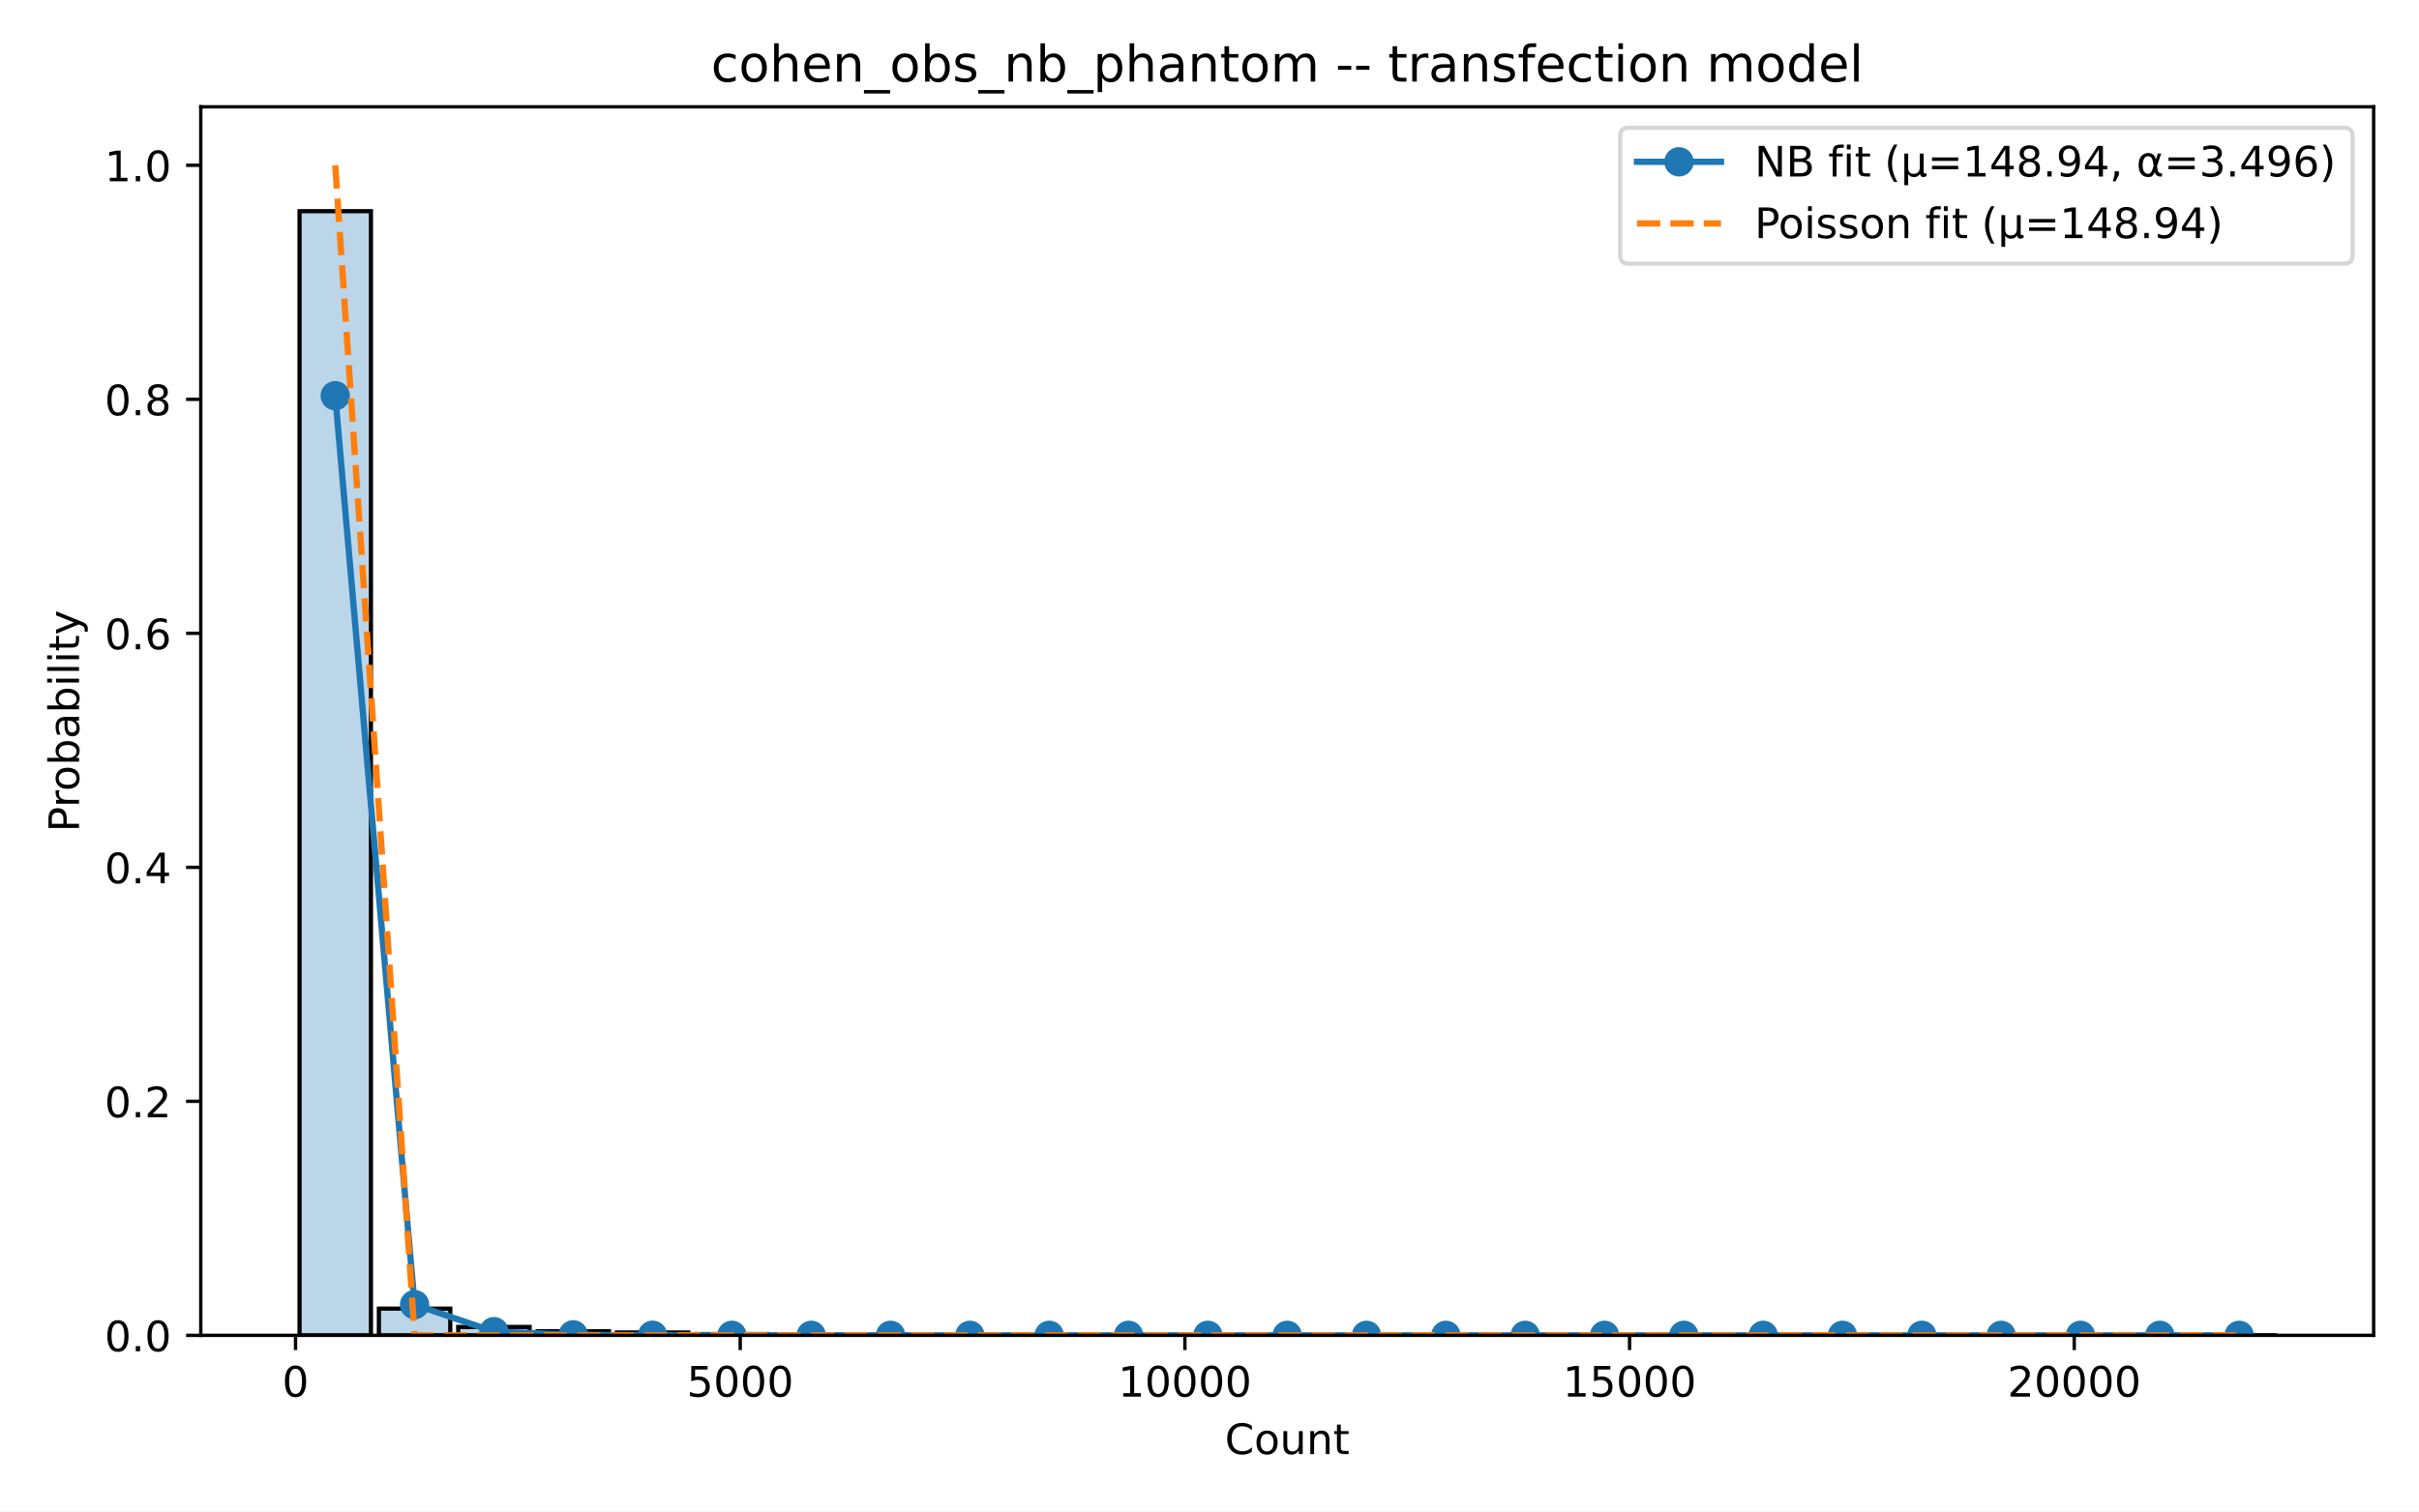
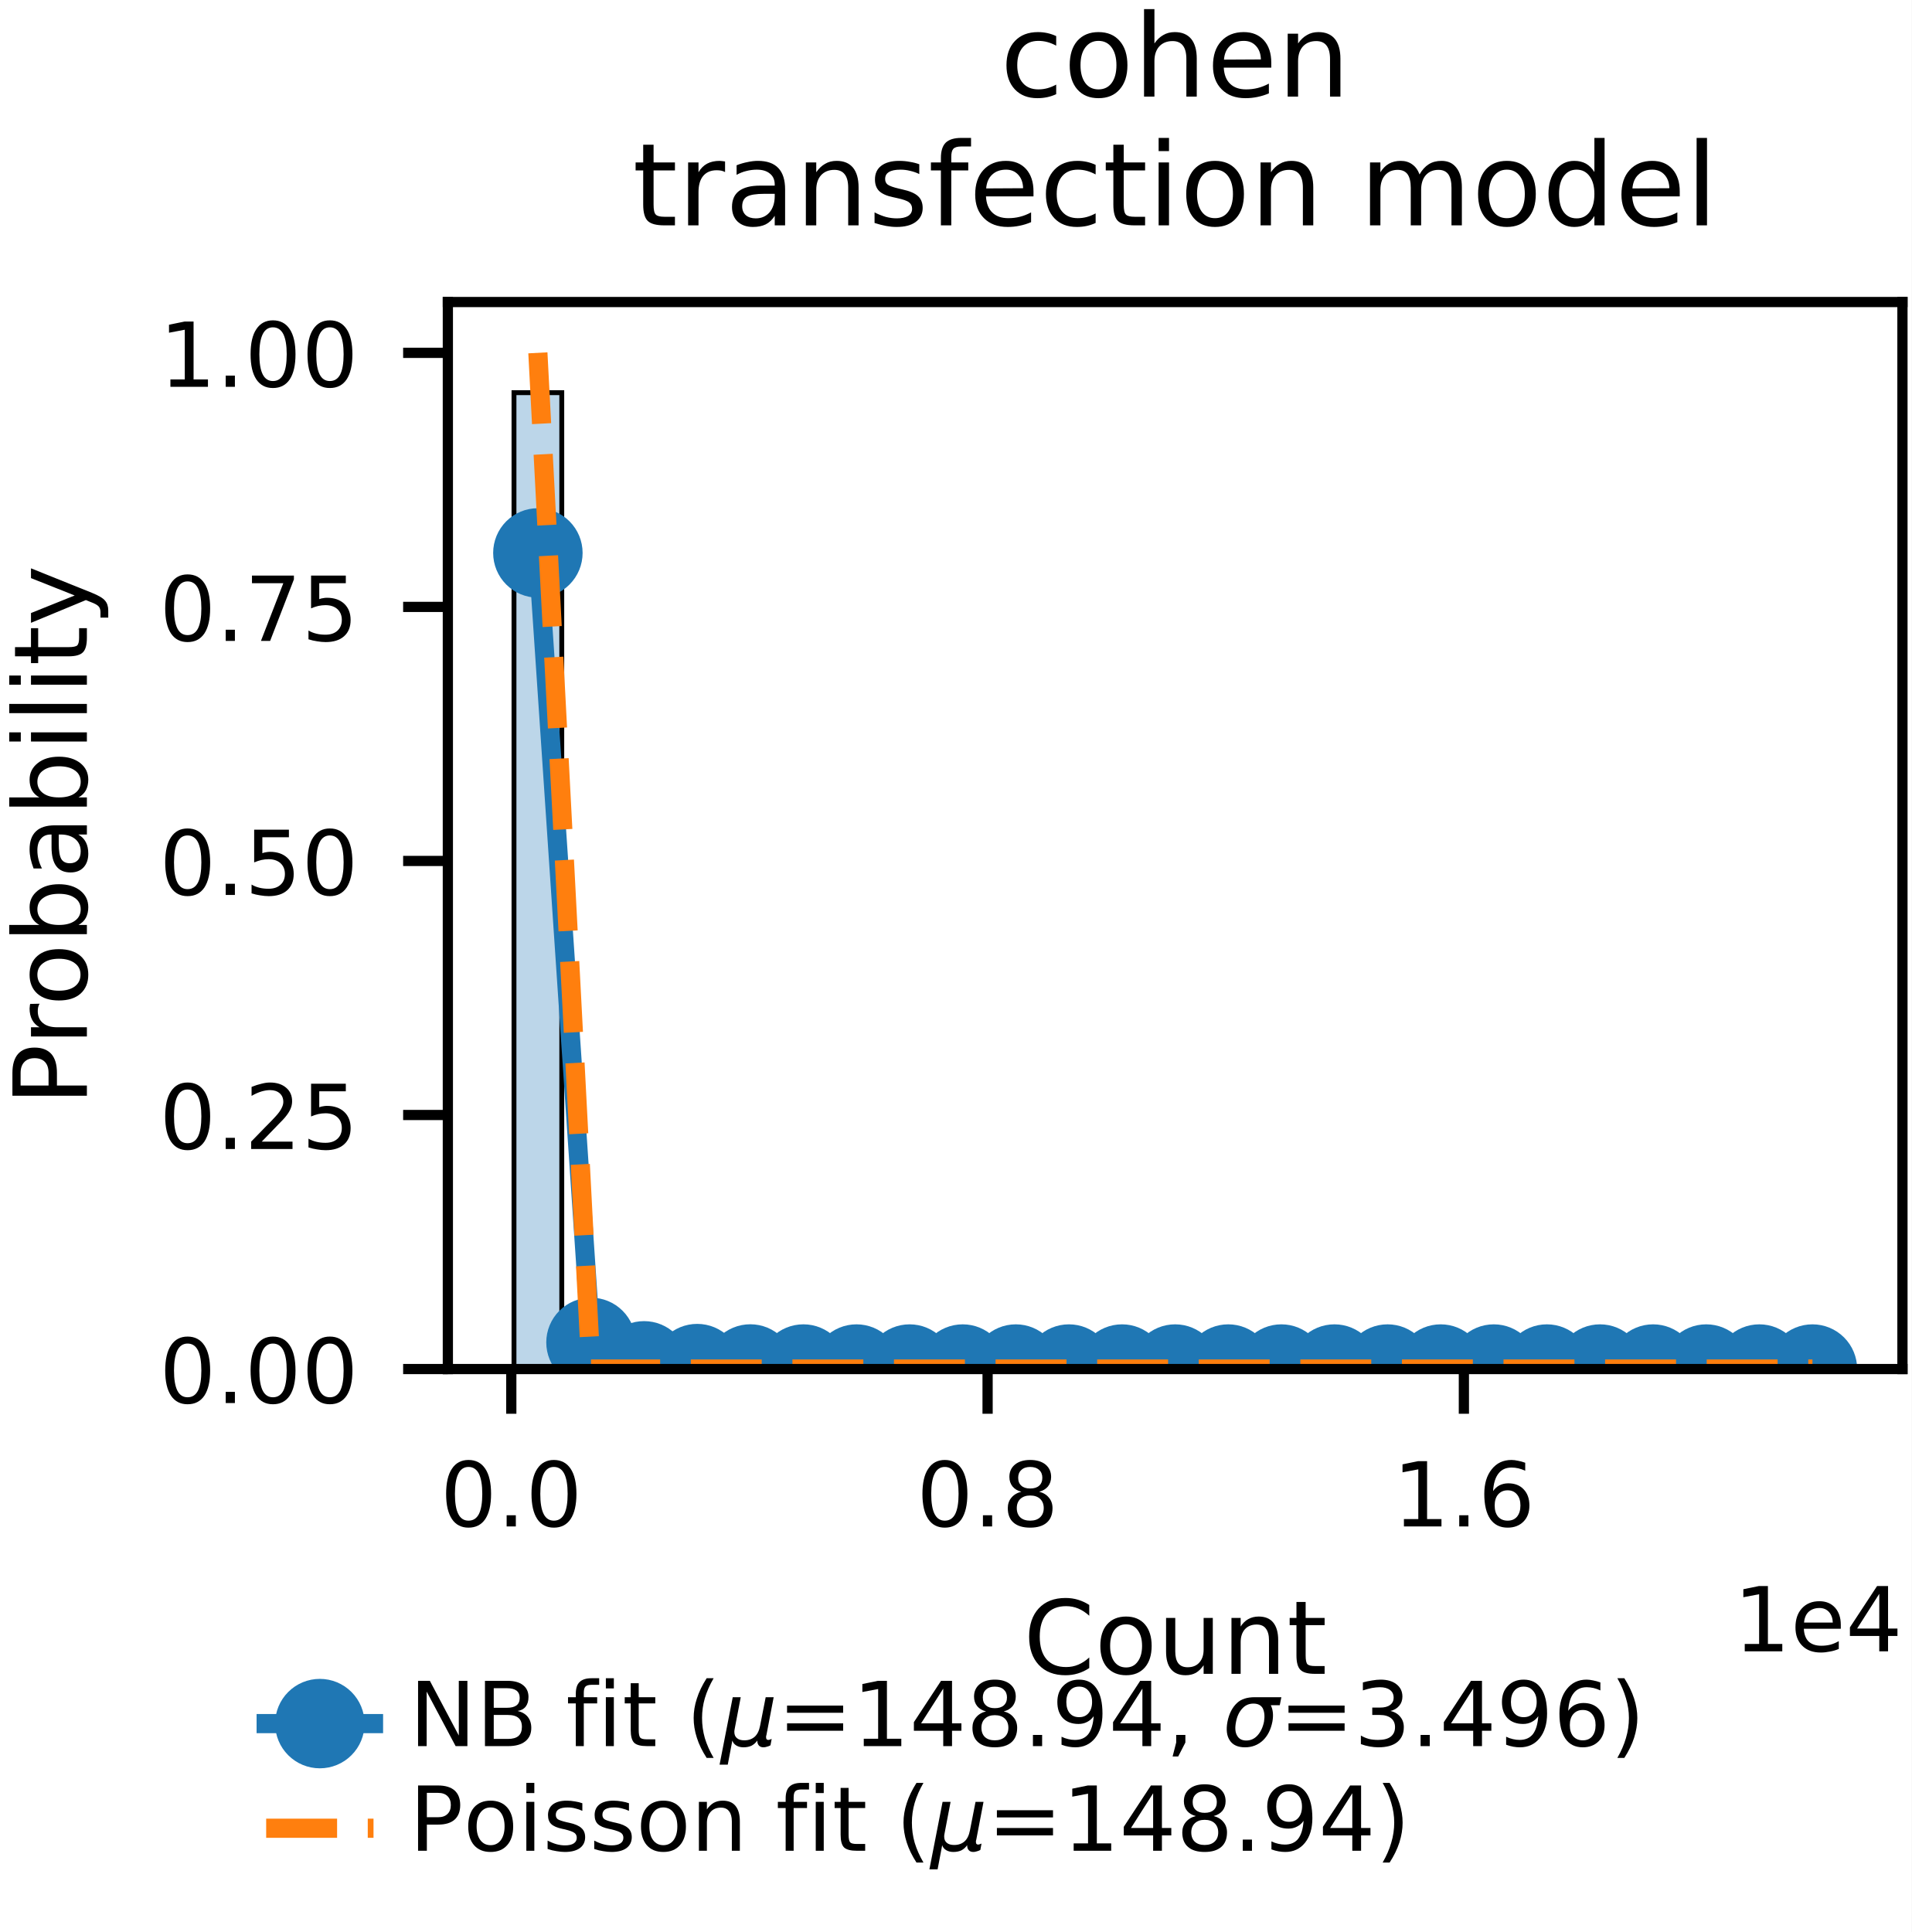
- <svg xmlns="http://www.w3.org/2000/svg" xmlns:xlink="http://www.w3.org/1999/xlink" width="576pt" height="360pt" viewBox="0 0 576 360" version="1.1">
+ <svg xmlns="http://www.w3.org/2000/svg" xmlns:xlink="http://www.w3.org/1999/xlink" width="149.6pt" height="151.2pt" viewBox="0 0 149.6 151.2" version="1.1">
  <defs>
    <style type="text/css">*{stroke-linejoin: round; stroke-linecap: butt}</style>
  </defs>
  <g id="figure_1">
    <g id="patch_1">
-       <path d="M 0 360  L 576 360  L 576 0  L 0 0  z " style="fill: #ffffff" />
+       <path d="M 0 151.2  L 149.6 151.2  L 149.6 0  L 0 0  z " style="fill: #ffffff" />
    </g>
    <g id="axes_1">
      <g id="patch_2">
-         <path d="M 47.81 318.04  L 565.2 318.04  L 565.2 25.44  L 47.81 25.44  z " style="fill: #ffffff" />
+         <path d="M 35.048 107.143  L 148.88 107.143  L 148.88 23.637  L 35.048 23.637  z " style="fill: #ffffff" />
      </g>
      <g id="patch_3">
-         <path d="M 71.328 318.04  L 88.328 318.04  L 88.328 50.295  L 71.328 50.295  z " clip-path="url(#p07e55b901f)" style="fill: #1f77b4; fill-opacity: 0.3; stroke: #000000; stroke-linejoin: miter" />
+         <path d="M 40.223 107.143  L 43.963 107.143  L 43.963 30.73  L 40.223 30.73  z " clip-path="url(#p2f2ba3a19c)" style="fill: #1f77b4; fill-opacity: 0.3; stroke: #000000; stroke-width: 0.381; stroke-linejoin: miter" />
      </g>
      <g id="patch_4">
-         <path d="M 90.217 318.04  L 107.218 318.04  L 107.218 311.675  L 90.217 311.675  z " clip-path="url(#p07e55b901f)" style="fill: #1f77b4; fill-opacity: 0.3; stroke: #000000; stroke-linejoin: miter" />
+         <path d="M 44.379 107.143  L 48.119 107.143  L 48.119 105.326  L 44.379 105.326  z " clip-path="url(#p2f2ba3a19c)" style="fill: #1f77b4; fill-opacity: 0.3; stroke: #000000; stroke-width: 0.381; stroke-linejoin: miter" />
      </g>
      <g id="patch_5">
-         <path d="M 109.107 318.04  L 126.108 318.04  L 126.108 316.048  L 109.107 316.048  z " clip-path="url(#p07e55b901f)" style="fill: #1f77b4; fill-opacity: 0.3; stroke: #000000; stroke-linejoin: miter" />
+         <path d="M 48.535 107.143  L 52.275 107.143  L 52.275 106.574  L 48.535 106.574  z " clip-path="url(#p2f2ba3a19c)" style="fill: #1f77b4; fill-opacity: 0.3; stroke: #000000; stroke-width: 0.381; stroke-linejoin: miter" />
      </g>
      <g id="patch_6">
-         <path d="M 127.997 318.04  L 144.998 318.04  L 144.998 317.077  L 127.997 317.077  z " clip-path="url(#p07e55b901f)" style="fill: #1f77b4; fill-opacity: 0.3; stroke: #000000; stroke-linejoin: miter" />
+         <path d="M 52.69 107.143  L 56.431 107.143  L 56.431 106.868  L 52.69 106.868  z " clip-path="url(#p2f2ba3a19c)" style="fill: #1f77b4; fill-opacity: 0.3; stroke: #000000; stroke-width: 0.381; stroke-linejoin: miter" />
      </g>
      <g id="patch_7">
-         <path d="M 146.887 318.04  L 163.887 318.04  L 163.887 317.363  L 146.887 317.363  z " clip-path="url(#p07e55b901f)" style="fill: #1f77b4; fill-opacity: 0.3; stroke: #000000; stroke-linejoin: miter" />
+         <path d="M 56.846 107.143  L 60.587 107.143  L 60.587 106.95  L 56.846 106.95  z " clip-path="url(#p2f2ba3a19c)" style="fill: #1f77b4; fill-opacity: 0.3; stroke: #000000; stroke-width: 0.381; stroke-linejoin: miter" />
      </g>
      <g id="patch_8">
-         <path d="M 165.776 318.04  L 182.777 318.04  L 182.777 317.728  L 165.776 317.728  z " clip-path="url(#p07e55b901f)" style="fill: #1f77b4; fill-opacity: 0.3; stroke: #000000; stroke-linejoin: miter" />
+         <path d="M 61.002 107.143  L 64.743 107.143  L 64.743 107.054  L 61.002 107.054  z " clip-path="url(#p2f2ba3a19c)" style="fill: #1f77b4; fill-opacity: 0.3; stroke: #000000; stroke-width: 0.381; stroke-linejoin: miter" />
      </g>
      <g id="patch_9">
-         <path d="M 184.666 318.04  L 201.667 318.04  L 201.667 317.884  L 184.666 317.884  z " clip-path="url(#p07e55b901f)" style="fill: #1f77b4; fill-opacity: 0.3; stroke: #000000; stroke-linejoin: miter" />
+         <path d="M 65.158 107.143  L 68.899 107.143  L 68.899 107.098  L 65.158 107.098  z " clip-path="url(#p2f2ba3a19c)" style="fill: #1f77b4; fill-opacity: 0.3; stroke: #000000; stroke-width: 0.381; stroke-linejoin: miter" />
      </g>
      <g id="patch_10">
-         <path d="M 203.556 318.04  L 220.557 318.04  L 220.557 317.923  L 203.556 317.923  z " clip-path="url(#p07e55b901f)" style="fill: #1f77b4; fill-opacity: 0.3; stroke: #000000; stroke-linejoin: miter" />
+         <path d="M 69.314 107.143  L 73.055 107.143  L 73.055 107.109  L 69.314 107.109  z " clip-path="url(#p2f2ba3a19c)" style="fill: #1f77b4; fill-opacity: 0.3; stroke: #000000; stroke-width: 0.381; stroke-linejoin: miter" />
      </g>
      <g id="patch_11">
-         <path d="M 222.446 318.04  L 239.446 318.04  L 239.446 317.975  L 222.446 317.975  z " clip-path="url(#p07e55b901f)" style="fill: #1f77b4; fill-opacity: 0.3; stroke: #000000; stroke-linejoin: miter" />
+         <path d="M 73.47 107.143  L 77.211 107.143  L 77.211 107.124  L 73.47 107.124  z " clip-path="url(#p2f2ba3a19c)" style="fill: #1f77b4; fill-opacity: 0.3; stroke: #000000; stroke-width: 0.381; stroke-linejoin: miter" />
      </g>
      <g id="patch_12">
-         <path d="M 241.335 318.04  L 258.336 318.04  L 258.336 317.975  L 241.335 317.975  z " clip-path="url(#p07e55b901f)" style="fill: #1f77b4; fill-opacity: 0.3; stroke: #000000; stroke-linejoin: miter" />
+         <path d="M 77.626 107.143  L 81.367 107.143  L 81.367 107.124  L 77.626 107.124  z " clip-path="url(#p2f2ba3a19c)" style="fill: #1f77b4; fill-opacity: 0.3; stroke: #000000; stroke-width: 0.381; stroke-linejoin: miter" />
      </g>
      <g id="patch_13">
-         <path d="M 260.225 318.04  L 277.226 318.04  L 277.226 318.027  L 260.225 318.027  z " clip-path="url(#p07e55b901f)" style="fill: #1f77b4; fill-opacity: 0.3; stroke: #000000; stroke-linejoin: miter" />
+         <path d="M 81.782 107.143  L 85.522 107.143  L 85.522 107.139  L 81.782 107.139  z " clip-path="url(#p2f2ba3a19c)" style="fill: #1f77b4; fill-opacity: 0.3; stroke: #000000; stroke-width: 0.381; stroke-linejoin: miter" />
      </g>
      <g id="patch_14">
-         <path d="M 279.115 318.04  L 296.116 318.04  L 296.116 318.014  L 279.115 318.014  z " clip-path="url(#p07e55b901f)" style="fill: #1f77b4; fill-opacity: 0.3; stroke: #000000; stroke-linejoin: miter" />
+         <path d="M 85.938 107.143  L 89.678 107.143  L 89.678 107.135  L 85.938 107.135  z " clip-path="url(#p2f2ba3a19c)" style="fill: #1f77b4; fill-opacity: 0.3; stroke: #000000; stroke-width: 0.381; stroke-linejoin: miter" />
      </g>
      <g id="patch_15">
-         <path d="M 298.005 318.04  L 315.005 318.04  L 315.005 317.988  L 298.005 317.988  z " clip-path="url(#p07e55b901f)" style="fill: #1f77b4; fill-opacity: 0.3; stroke: #000000; stroke-linejoin: miter" />
+         <path d="M 90.094 107.143  L 93.834 107.143  L 93.834 107.128  L 90.094 107.128  z " clip-path="url(#p2f2ba3a19c)" style="fill: #1f77b4; fill-opacity: 0.3; stroke: #000000; stroke-width: 0.381; stroke-linejoin: miter" />
      </g>
      <g id="patch_16">
-         <path d="M 316.894 318.04  L 333.895 318.04  L 333.895 318.001  L 316.894 318.001  z " clip-path="url(#p07e55b901f)" style="fill: #1f77b4; fill-opacity: 0.3; stroke: #000000; stroke-linejoin: miter" />
+         <path d="M 94.25 107.143  L 97.99 107.143  L 97.99 107.132  L 94.25 107.132  z " clip-path="url(#p2f2ba3a19c)" style="fill: #1f77b4; fill-opacity: 0.3; stroke: #000000; stroke-width: 0.381; stroke-linejoin: miter" />
      </g>
      <g id="patch_17">
-         <path d="M 335.784 318.04  L 352.785 318.04  L 352.785 318.027  L 335.784 318.027  z " clip-path="url(#p07e55b901f)" style="fill: #1f77b4; fill-opacity: 0.3; stroke: #000000; stroke-linejoin: miter" />
+         <path d="M 98.406 107.143  L 102.146 107.143  L 102.146 107.139  L 98.406 107.139  z " clip-path="url(#p2f2ba3a19c)" style="fill: #1f77b4; fill-opacity: 0.3; stroke: #000000; stroke-width: 0.381; stroke-linejoin: miter" />
      </g>
      <g id="patch_18">
-         <path d="M 354.674 318.04  L 371.675 318.04  L 371.675 318.027  L 354.674 318.027  z " clip-path="url(#p07e55b901f)" style="fill: #1f77b4; fill-opacity: 0.3; stroke: #000000; stroke-linejoin: miter" />
+         <path d="M 102.562 107.143  L 106.302 107.143  L 106.302 107.139  L 102.562 107.139  z " clip-path="url(#p2f2ba3a19c)" style="fill: #1f77b4; fill-opacity: 0.3; stroke: #000000; stroke-width: 0.381; stroke-linejoin: miter" />
      </g>
      <g id="patch_19">
-         <path d="M 373.564 318.04  L 390.564 318.04  L 390.564 318.027  L 373.564 318.027  z " clip-path="url(#p07e55b901f)" style="fill: #1f77b4; fill-opacity: 0.3; stroke: #000000; stroke-linejoin: miter" />
+         <path d="M 106.718 107.143  L 110.458 107.143  L 110.458 107.139  L 106.718 107.139  z " clip-path="url(#p2f2ba3a19c)" style="fill: #1f77b4; fill-opacity: 0.3; stroke: #000000; stroke-width: 0.381; stroke-linejoin: miter" />
      </g>
      <g id="patch_20">
-         <path d="M 392.453 318.04  L 409.454 318.04  L 409.454 318.04  L 392.453 318.04  z " clip-path="url(#p07e55b901f)" style="fill: #1f77b4; fill-opacity: 0.3; stroke: #000000; stroke-linejoin: miter" />
+         <path d="M 110.874 107.143  L 114.614 107.143  L 114.614 107.143  L 110.874 107.143  z " clip-path="url(#p2f2ba3a19c)" style="fill: #1f77b4; fill-opacity: 0.3; stroke: #000000; stroke-width: 0.381; stroke-linejoin: miter" />
      </g>
      <g id="patch_21">
-         <path d="M 411.343 318.04  L 428.344 318.04  L 428.344 318.04  L 411.343 318.04  z " clip-path="url(#p07e55b901f)" style="fill: #1f77b4; fill-opacity: 0.3; stroke: #000000; stroke-linejoin: miter" />
+         <path d="M 115.03 107.143  L 118.77 107.143  L 118.77 107.143  L 115.03 107.143  z " clip-path="url(#p2f2ba3a19c)" style="fill: #1f77b4; fill-opacity: 0.3; stroke: #000000; stroke-width: 0.381; stroke-linejoin: miter" />
      </g>
      <g id="patch_22">
-         <path d="M 430.233 318.04  L 447.234 318.04  L 447.234 318.027  L 430.233 318.027  z " clip-path="url(#p07e55b901f)" style="fill: #1f77b4; fill-opacity: 0.3; stroke: #000000; stroke-linejoin: miter" />
+         <path d="M 119.186 107.143  L 122.926 107.143  L 122.926 107.139  L 119.186 107.139  z " clip-path="url(#p2f2ba3a19c)" style="fill: #1f77b4; fill-opacity: 0.3; stroke: #000000; stroke-width: 0.381; stroke-linejoin: miter" />
      </g>
      <g id="patch_23">
-         <path d="M 449.123 318.04  L 466.123 318.04  L 466.123 318.027  L 449.123 318.027  z " clip-path="url(#p07e55b901f)" style="fill: #1f77b4; fill-opacity: 0.3; stroke: #000000; stroke-linejoin: miter" />
+         <path d="M 123.342 107.143  L 127.082 107.143  L 127.082 107.139  L 123.342 107.139  z " clip-path="url(#p2f2ba3a19c)" style="fill: #1f77b4; fill-opacity: 0.3; stroke: #000000; stroke-width: 0.381; stroke-linejoin: miter" />
      </g>
      <g id="patch_24">
-         <path d="M 468.012 318.04  L 485.013 318.04  L 485.013 318.04  L 468.012 318.04  z " clip-path="url(#p07e55b901f)" style="fill: #1f77b4; fill-opacity: 0.3; stroke: #000000; stroke-linejoin: miter" />
+         <path d="M 127.498 107.143  L 131.238 107.143  L 131.238 107.143  L 127.498 107.143  z " clip-path="url(#p2f2ba3a19c)" style="fill: #1f77b4; fill-opacity: 0.3; stroke: #000000; stroke-width: 0.381; stroke-linejoin: miter" />
      </g>
      <g id="patch_25">
-         <path d="M 486.902 318.04  L 503.903 318.04  L 503.903 318.04  L 486.902 318.04  z " clip-path="url(#p07e55b901f)" style="fill: #1f77b4; fill-opacity: 0.3; stroke: #000000; stroke-linejoin: miter" />
+         <path d="M 131.654 107.143  L 135.394 107.143  L 135.394 107.143  L 131.654 107.143  z " clip-path="url(#p2f2ba3a19c)" style="fill: #1f77b4; fill-opacity: 0.3; stroke: #000000; stroke-width: 0.381; stroke-linejoin: miter" />
      </g>
      <g id="patch_26">
-         <path d="M 505.792 318.04  L 522.793 318.04  L 522.793 318.04  L 505.792 318.04  z " clip-path="url(#p07e55b901f)" style="fill: #1f77b4; fill-opacity: 0.3; stroke: #000000; stroke-linejoin: miter" />
+         <path d="M 135.81 107.143  L 139.55 107.143  L 139.55 107.143  L 135.81 107.143  z " clip-path="url(#p2f2ba3a19c)" style="fill: #1f77b4; fill-opacity: 0.3; stroke: #000000; stroke-width: 0.381; stroke-linejoin: miter" />
      </g>
      <g id="patch_27">
-         <path d="M 524.682 318.04  L 541.682 318.04  L 541.682 318.027  L 524.682 318.027  z " clip-path="url(#p07e55b901f)" style="fill: #1f77b4; fill-opacity: 0.3; stroke: #000000; stroke-linejoin: miter" />
+         <path d="M 139.965 107.143  L 143.706 107.143  L 143.706 107.139  L 139.965 107.139  z " clip-path="url(#p2f2ba3a19c)" style="fill: #1f77b4; fill-opacity: 0.3; stroke: #000000; stroke-width: 0.381; stroke-linejoin: miter" />
      </g>
      <g id="matplotlib.axis_1">
        <g id="xtick_1">
          <g id="line2d_1">
            <defs>
-               <path id="me3f4bf9bba" d="M 0 0  L 0 3.5  " style="stroke: #000000; stroke-width: 0.8" />
+               <path id="maa42c1534d" d="M 0 0  L 0 3.5  " style="stroke: #000000; stroke-width: 0.8" />
            </defs>
            <g>
-               <use xlink:href="#me3f4bf9bba" x="70.373" y="318.04" style="stroke: #000000; stroke-width: 0.8" />
+               <use xlink:href="#maa42c1534d" x="40.012" y="107.143" style="stroke: #000000; stroke-width: 0.8" />
            </g>
          </g>
          <g id="text_1">
-             <text style="font-size: 10px; font-family: 'DejaVu Sans', 'Bitstream Vera Sans', 'Computer Modern Sans Serif', 'Lucida Grande', 'Verdana', 'Geneva', 'Lucid', 'Arial', 'Helvetica', 'Avant Garde', sans-serif; text-anchor: middle" x="70.373" y="332.638" transform="rotate(-0 70.37265 332.6384)">0</text>
+             <text style="font-size: 7px; font-family: 'DejaVu Sans', 'Bitstream Vera Sans', 'Computer Modern Sans Serif', 'Lucida Grande', 'Verdana', 'Geneva', 'Lucid', 'Arial', 'Helvetica', 'Avant Garde', sans-serif; text-anchor: middle" x="40.012" y="119.462" transform="rotate(-0 40.01247 119.4617)">0.0</text>
          </g>
        </g>
        <g id="xtick_2">
          <g id="line2d_2">
            <g>
-               <use xlink:href="#me3f4bf9bba" x="176.257" y="318.04" style="stroke: #000000; stroke-width: 0.8" />
+               <use xlink:href="#maa42c1534d" x="77.286" y="107.143" style="stroke: #000000; stroke-width: 0.8" />
            </g>
          </g>
          <g id="text_2">
-             <text style="font-size: 10px; font-family: 'DejaVu Sans', 'Bitstream Vera Sans', 'Computer Modern Sans Serif', 'Lucida Grande', 'Verdana', 'Geneva', 'Lucid', 'Arial', 'Helvetica', 'Avant Garde', sans-serif; text-anchor: middle" x="176.257" y="332.638" transform="rotate(-0 176.2568 332.6384)">5000</text>
+             <text style="font-size: 7px; font-family: 'DejaVu Sans', 'Bitstream Vera Sans', 'Computer Modern Sans Serif', 'Lucida Grande', 'Verdana', 'Geneva', 'Lucid', 'Arial', 'Helvetica', 'Avant Garde', sans-serif; text-anchor: middle" x="77.286" y="119.462" transform="rotate(-0 77.2856 119.4617)">0.8</text>
          </g>
        </g>
        <g id="xtick_3">
          <g id="line2d_3">
            <g>
-               <use xlink:href="#me3f4bf9bba" x="282.141" y="318.04" style="stroke: #000000; stroke-width: 0.8" />
+               <use xlink:href="#maa42c1534d" x="114.559" y="107.143" style="stroke: #000000; stroke-width: 0.8" />
            </g>
          </g>
          <g id="text_3">
-             <text style="font-size: 10px; font-family: 'DejaVu Sans', 'Bitstream Vera Sans', 'Computer Modern Sans Serif', 'Lucida Grande', 'Verdana', 'Geneva', 'Lucid', 'Arial', 'Helvetica', 'Avant Garde', sans-serif; text-anchor: middle" x="282.141" y="332.638" transform="rotate(-0 282.141 332.6384)">10000</text>
-           </g>
-         </g>
-         <g id="xtick_4">
-           <g id="line2d_4">
-             <g>
-               <use xlink:href="#me3f4bf9bba" x="388.025" y="318.04" style="stroke: #000000; stroke-width: 0.8" />
-             </g>
-           </g>
-           <g id="text_4">
-             <text style="font-size: 10px; font-family: 'DejaVu Sans', 'Bitstream Vera Sans', 'Computer Modern Sans Serif', 'Lucida Grande', 'Verdana', 'Geneva', 'Lucid', 'Arial', 'Helvetica', 'Avant Garde', sans-serif; text-anchor: middle" x="388.025" y="332.638" transform="rotate(-0 388.0252 332.6384)">15000</text>
-           </g>
-         </g>
-         <g id="xtick_5">
-           <g id="line2d_5">
-             <g>
-               <use xlink:href="#me3f4bf9bba" x="493.909" y="318.04" style="stroke: #000000; stroke-width: 0.8" />
-             </g>
-           </g>
-           <g id="text_5">
-             <text style="font-size: 10px; font-family: 'DejaVu Sans', 'Bitstream Vera Sans', 'Computer Modern Sans Serif', 'Lucida Grande', 'Verdana', 'Geneva', 'Lucid', 'Arial', 'Helvetica', 'Avant Garde', sans-serif; text-anchor: middle" x="493.909" y="332.638" transform="rotate(-0 493.9094 332.6384)">20000</text>
-           </g>
-         </g>
-         <g id="text_6">
-           <text style="font-size: 10px; font-family: 'DejaVu Sans', 'Bitstream Vera Sans', 'Computer Modern Sans Serif', 'Lucida Grande', 'Verdana', 'Geneva', 'Lucid', 'Arial', 'Helvetica', 'Avant Garde', sans-serif; text-anchor: middle" x="306.505" y="346.317" transform="rotate(-0 306.505 346.3166)">Count</text>
+             <text style="font-size: 7px; font-family: 'DejaVu Sans', 'Bitstream Vera Sans', 'Computer Modern Sans Serif', 'Lucida Grande', 'Verdana', 'Geneva', 'Lucid', 'Arial', 'Helvetica', 'Avant Garde', sans-serif; text-anchor: middle" x="114.559" y="119.462" transform="rotate(-0 114.5587 119.4617)">1.6</text>
+           </g>
+         </g>
+         <g id="text_4">
+           <text style="font-size: 8px; font-family: 'DejaVu Sans', 'Bitstream Vera Sans', 'Computer Modern Sans Serif', 'Lucida Grande', 'Verdana', 'Geneva', 'Lucid', 'Arial', 'Helvetica', 'Avant Garde', sans-serif; text-anchor: middle" x="91.964" y="130.996" transform="rotate(-0 91.96422 130.9963)">Count</text>
+         </g>
+         <g id="text_5">
+           <text style="font-size: 7px; font-family: 'DejaVu Sans', 'Bitstream Vera Sans', 'Computer Modern Sans Serif', 'Lucida Grande', 'Verdana', 'Geneva', 'Lucid', 'Arial', 'Helvetica', 'Avant Garde', sans-serif; text-anchor: end" x="148.88" y="129.236" transform="rotate(-0 148.88 129.2364)">1e4</text>
        </g>
      </g>
      <g id="matplotlib.axis_2">
        <g id="ytick_1">
+           <g id="line2d_4">
+             <defs>
+               <path id="ma769235033" d="M 0 0  L -3.5 0  " style="stroke: #000000; stroke-width: 0.8" />
+             </defs>
+             <g>
+               <use xlink:href="#ma769235033" x="35.048" y="107.143" style="stroke: #000000; stroke-width: 0.8" />
+             </g>
+           </g>
+           <g id="text_6">
+             <text style="font-size: 7px; font-family: 'DejaVu Sans', 'Bitstream Vera Sans', 'Computer Modern Sans Serif', 'Lucida Grande', 'Verdana', 'Geneva', 'Lucid', 'Arial', 'Helvetica', 'Avant Garde', sans-serif; text-anchor: end" x="28.048" y="109.802" transform="rotate(-0 28.04844 109.8023)">0.00</text>
+           </g>
+         </g>
+         <g id="ytick_2">
+           <g id="line2d_5">
+             <g>
+               <use xlink:href="#ma769235033" x="35.048" y="87.26" style="stroke: #000000; stroke-width: 0.8" />
+             </g>
+           </g>
+           <g id="text_7">
+             <text style="font-size: 7px; font-family: 'DejaVu Sans', 'Bitstream Vera Sans', 'Computer Modern Sans Serif', 'Lucida Grande', 'Verdana', 'Geneva', 'Lucid', 'Arial', 'Helvetica', 'Avant Garde', sans-serif; text-anchor: end" x="28.048" y="89.92" transform="rotate(-0 28.04844 89.91984)">0.25</text>
+           </g>
+         </g>
+         <g id="ytick_3">
          <g id="line2d_6">
-             <defs>
-               <path id="m452b6fa526" d="M 0 0  L -3.5 0  " style="stroke: #000000; stroke-width: 0.8" />
-             </defs>
-             <g>
-               <use xlink:href="#m452b6fa526" x="47.81" y="318.04" style="stroke: #000000; stroke-width: 0.8" />
-             </g>
-           </g>
-           <g id="text_7">
-             <text style="font-size: 10px; font-family: 'DejaVu Sans', 'Bitstream Vera Sans', 'Computer Modern Sans Serif', 'Lucida Grande', 'Verdana', 'Geneva', 'Lucid', 'Arial', 'Helvetica', 'Avant Garde', sans-serif; text-anchor: end" x="40.81" y="321.839" transform="rotate(-0 40.81 321.8392)">0.0</text>
-           </g>
-         </g>
-         <g id="ytick_2">
+             <g>
+               <use xlink:href="#ma769235033" x="35.048" y="67.378" style="stroke: #000000; stroke-width: 0.8" />
+             </g>
+           </g>
+           <g id="text_8">
+             <text style="font-size: 7px; font-family: 'DejaVu Sans', 'Bitstream Vera Sans', 'Computer Modern Sans Serif', 'Lucida Grande', 'Verdana', 'Geneva', 'Lucid', 'Arial', 'Helvetica', 'Avant Garde', sans-serif; text-anchor: end" x="28.048" y="70.037" transform="rotate(-0 28.04844 70.03741)">0.50</text>
+           </g>
+         </g>
+         <g id="ytick_4">
          <g id="line2d_7">
            <g>
-               <use xlink:href="#m452b6fa526" x="47.81" y="262.307" style="stroke: #000000; stroke-width: 0.8" />
-             </g>
-           </g>
-           <g id="text_8">
-             <text style="font-size: 10px; font-family: 'DejaVu Sans', 'Bitstream Vera Sans', 'Computer Modern Sans Serif', 'Lucida Grande', 'Verdana', 'Geneva', 'Lucid', 'Arial', 'Helvetica', 'Avant Garde', sans-serif; text-anchor: end" x="40.81" y="266.106" transform="rotate(-0 40.81 266.1059)">0.2</text>
-           </g>
-         </g>
-         <g id="ytick_3">
+               <use xlink:href="#ma769235033" x="35.048" y="47.496" style="stroke: #000000; stroke-width: 0.8" />
+             </g>
+           </g>
+           <g id="text_9">
+             <text style="font-size: 7px; font-family: 'DejaVu Sans', 'Bitstream Vera Sans', 'Computer Modern Sans Serif', 'Lucida Grande', 'Verdana', 'Geneva', 'Lucid', 'Arial', 'Helvetica', 'Avant Garde', sans-serif; text-anchor: end" x="28.048" y="50.155" transform="rotate(-0 28.04844 50.15499)">0.75</text>
+           </g>
+         </g>
+         <g id="ytick_5">
          <g id="line2d_8">
            <g>
-               <use xlink:href="#m452b6fa526" x="47.81" y="206.573" style="stroke: #000000; stroke-width: 0.8" />
-             </g>
-           </g>
-           <g id="text_9">
-             <text style="font-size: 10px; font-family: 'DejaVu Sans', 'Bitstream Vera Sans', 'Computer Modern Sans Serif', 'Lucida Grande', 'Verdana', 'Geneva', 'Lucid', 'Arial', 'Helvetica', 'Avant Garde', sans-serif; text-anchor: end" x="40.81" y="210.373" transform="rotate(-0 40.81 210.3726)">0.4</text>
-           </g>
-         </g>
-         <g id="ytick_4">
-           <g id="line2d_9">
-             <g>
-               <use xlink:href="#m452b6fa526" x="47.81" y="150.84" style="stroke: #000000; stroke-width: 0.8" />
+               <use xlink:href="#ma769235033" x="35.048" y="27.613" style="stroke: #000000; stroke-width: 0.8" />
            </g>
          </g>
          <g id="text_10">
-             <text style="font-size: 10px; font-family: 'DejaVu Sans', 'Bitstream Vera Sans', 'Computer Modern Sans Serif', 'Lucida Grande', 'Verdana', 'Geneva', 'Lucid', 'Arial', 'Helvetica', 'Avant Garde', sans-serif; text-anchor: end" x="40.81" y="154.639" transform="rotate(-0 40.81 154.6392)">0.6</text>
-           </g>
-         </g>
-         <g id="ytick_5">
-           <g id="line2d_10">
-             <g>
-               <use xlink:href="#m452b6fa526" x="47.81" y="95.107" style="stroke: #000000; stroke-width: 0.8" />
-             </g>
-           </g>
-           <g id="text_11">
-             <text style="font-size: 10px; font-family: 'DejaVu Sans', 'Bitstream Vera Sans', 'Computer Modern Sans Serif', 'Lucida Grande', 'Verdana', 'Geneva', 'Lucid', 'Arial', 'Helvetica', 'Avant Garde', sans-serif; text-anchor: end" x="40.81" y="98.906" transform="rotate(-0 40.81 98.90588)">0.8</text>
-           </g>
-         </g>
-         <g id="ytick_6">
-           <g id="line2d_11">
-             <g>
-               <use xlink:href="#m452b6fa526" x="47.81" y="39.373" style="stroke: #000000; stroke-width: 0.8" />
-             </g>
-           </g>
-           <g id="text_12">
-             <text style="font-size: 10px; font-family: 'DejaVu Sans', 'Bitstream Vera Sans', 'Computer Modern Sans Serif', 'Lucida Grande', 'Verdana', 'Geneva', 'Lucid', 'Arial', 'Helvetica', 'Avant Garde', sans-serif; text-anchor: end" x="40.81" y="43.173" transform="rotate(-0 40.81 43.17255)">1.0</text>
-           </g>
-         </g>
-         <g id="text_13">
-           <text style="font-size: 10px; font-family: 'DejaVu Sans', 'Bitstream Vera Sans', 'Computer Modern Sans Serif', 'Lucida Grande', 'Verdana', 'Geneva', 'Lucid', 'Arial', 'Helvetica', 'Avant Garde', sans-serif; text-anchor: middle" x="18.827" y="171.74" transform="rotate(-90 18.82719 171.74)">Probability</text>
+             <text style="font-size: 7px; font-family: 'DejaVu Sans', 'Bitstream Vera Sans', 'Computer Modern Sans Serif', 'Lucida Grande', 'Verdana', 'Geneva', 'Lucid', 'Arial', 'Helvetica', 'Avant Garde', sans-serif; text-anchor: end" x="28.048" y="30.273" transform="rotate(-0 28.04844 30.27256)">1.00</text>
+           </g>
+         </g>
+         <g id="text_11">
+           <text style="font-size: 8px; font-family: 'DejaVu Sans', 'Bitstream Vera Sans', 'Computer Modern Sans Serif', 'Lucida Grande', 'Verdana', 'Geneva', 'Lucid', 'Arial', 'Helvetica', 'Avant Garde', sans-serif; text-anchor: middle" x="6.799" y="65.39" transform="rotate(-90 6.79875 65.38972)">Probability</text>
+         </g>
+       </g>
+       <g id="line2d_9">
+         <path d="M 42.093 43.273  L 46.249 105.057  L 50.405 106.892  L 54.561 107.108  L 58.717 107.138  L 62.873 107.142  L 67.028 107.143  L 71.184 107.143  L 75.34 107.143  L 79.496 107.143  L 83.652 107.143  L 87.808 107.143  L 91.964 107.143  L 96.12 107.143  L 100.276 107.143  L 104.432 107.143  L 108.588 107.143  L 112.744 107.143  L 116.9 107.143  L 121.056 107.143  L 125.212 107.143  L 129.368 107.143  L 133.524 107.143  L 137.68 107.143  L 141.836 107.143  " clip-path="url(#p2f2ba3a19c)" style="fill: none; stroke: #1f77b4; stroke-width: 1.5; stroke-linecap: square" />
+         <defs>
+           <path id="m0390c5969b" d="M 0 3  C 0.796 3 1.559 2.684 2.121 2.121  C 2.684 1.559 3 0.796 3 0  C 3 -0.796 2.684 -1.559 2.121 -2.121  C 1.559 -2.684 0.796 -3 0 -3  C -0.796 -3 -1.559 -2.684 -2.121 -2.121  C -2.684 -1.559 -3 -0.796 -3 0  C -3 0.796 -2.684 1.559 -2.121 2.121  C -1.559 2.684 -0.796 3 0 3  z " style="stroke: #1f77b4" />
+         </defs>
+         <g clip-path="url(#p2f2ba3a19c)">
+           <use xlink:href="#m0390c5969b" x="42.093" y="43.273" style="fill: #1f77b4; stroke: #1f77b4" />
+           <use xlink:href="#m0390c5969b" x="46.249" y="105.057" style="fill: #1f77b4; stroke: #1f77b4" />
+           <use xlink:href="#m0390c5969b" x="50.405" y="106.892" style="fill: #1f77b4; stroke: #1f77b4" />
+           <use xlink:href="#m0390c5969b" x="54.561" y="107.108" style="fill: #1f77b4; stroke: #1f77b4" />
+           <use xlink:href="#m0390c5969b" x="58.717" y="107.138" style="fill: #1f77b4; stroke: #1f77b4" />
+           <use xlink:href="#m0390c5969b" x="62.873" y="107.142" style="fill: #1f77b4; stroke: #1f77b4" />
+           <use xlink:href="#m0390c5969b" x="67.028" y="107.143" style="fill: #1f77b4; stroke: #1f77b4" />
+           <use xlink:href="#m0390c5969b" x="71.184" y="107.143" style="fill: #1f77b4; stroke: #1f77b4" />
+           <use xlink:href="#m0390c5969b" x="75.34" y="107.143" style="fill: #1f77b4; stroke: #1f77b4" />
+           <use xlink:href="#m0390c5969b" x="79.496" y="107.143" style="fill: #1f77b4; stroke: #1f77b4" />
+           <use xlink:href="#m0390c5969b" x="83.652" y="107.143" style="fill: #1f77b4; stroke: #1f77b4" />
+           <use xlink:href="#m0390c5969b" x="87.808" y="107.143" style="fill: #1f77b4; stroke: #1f77b4" />
+           <use xlink:href="#m0390c5969b" x="91.964" y="107.143" style="fill: #1f77b4; stroke: #1f77b4" />
+           <use xlink:href="#m0390c5969b" x="96.12" y="107.143" style="fill: #1f77b4; stroke: #1f77b4" />
+           <use xlink:href="#m0390c5969b" x="100.276" y="107.143" style="fill: #1f77b4; stroke: #1f77b4" />
+           <use xlink:href="#m0390c5969b" x="104.432" y="107.143" style="fill: #1f77b4; stroke: #1f77b4" />
+           <use xlink:href="#m0390c5969b" x="108.588" y="107.143" style="fill: #1f77b4; stroke: #1f77b4" />
+           <use xlink:href="#m0390c5969b" x="112.744" y="107.143" style="fill: #1f77b4; stroke: #1f77b4" />
+           <use xlink:href="#m0390c5969b" x="116.9" y="107.143" style="fill: #1f77b4; stroke: #1f77b4" />
+           <use xlink:href="#m0390c5969b" x="121.056" y="107.143" style="fill: #1f77b4; stroke: #1f77b4" />
+           <use xlink:href="#m0390c5969b" x="125.212" y="107.143" style="fill: #1f77b4; stroke: #1f77b4" />
+           <use xlink:href="#m0390c5969b" x="129.368" y="107.143" style="fill: #1f77b4; stroke: #1f77b4" />
+           <use xlink:href="#m0390c5969b" x="133.524" y="107.143" style="fill: #1f77b4; stroke: #1f77b4" />
+           <use xlink:href="#m0390c5969b" x="137.68" y="107.143" style="fill: #1f77b4; stroke: #1f77b4" />
+           <use xlink:href="#m0390c5969b" x="141.836" y="107.143" style="fill: #1f77b4; stroke: #1f77b4" />
+         </g>
+       </g>
+       <g id="line2d_10">
+         <path d="M 42.093 27.613  L 46.249 107.143  L 50.405 107.143  L 54.561 107.143  L 58.717 107.143  L 62.873 107.143  L 67.028 107.143  L 71.184 107.143  L 75.34 107.143  L 79.496 107.143  L 83.652 107.143  L 87.808 107.143  L 91.964 107.143  L 96.12 107.143  L 100.276 107.143  L 104.432 107.143  L 108.588 107.143  L 112.744 107.143  L 116.9 107.143  L 121.056 107.143  L 125.212 107.143  L 129.368 107.143  L 133.524 107.143  L 137.68 107.143  L 141.836 107.143  " clip-path="url(#p2f2ba3a19c)" style="fill: none; stroke-dasharray: 5.55,2.4; stroke-dashoffset: 0; stroke: #ff7f0e; stroke-width: 1.5" />
+       </g>
+       <g id="patch_28">
+         <path d="M 35.048 107.143  L 35.048 23.637  " style="fill: none; stroke: #000000; stroke-width: 0.8; stroke-linejoin: miter; stroke-linecap: square" />
+       </g>
+       <g id="patch_29">
+         <path d="M 148.88 107.143  L 148.88 23.637  " style="fill: none; stroke: #000000; stroke-width: 0.8; stroke-linejoin: miter; stroke-linecap: square" />
+       </g>
+       <g id="patch_30">
+         <path d="M 35.048 107.143  L 148.88 107.143  " style="fill: none; stroke: #000000; stroke-width: 0.8; stroke-linejoin: miter; stroke-linecap: square" />
+       </g>
+       <g id="patch_31">
+         <path d="M 35.048 23.637  L 148.88 23.637  " style="fill: none; stroke: #000000; stroke-width: 0.8; stroke-linejoin: miter; stroke-linecap: square" />
+       </g>
+       <g id="text_12">
+         <text style="font-size: 9px; font-family: 'DejaVu Sans', 'Bitstream Vera Sans', 'Computer Modern Sans Serif', 'Lucida Grande', 'Verdana', 'Geneva', 'Lucid', 'Arial', 'Helvetica', 'Avant Garde', sans-serif" transform="translate(78.26383 7.558594)">cohen</text>
+         <text style="font-size: 9px; font-family: 'DejaVu Sans', 'Bitstream Vera Sans', 'Computer Modern Sans Serif', 'Lucida Grande', 'Verdana', 'Geneva', 'Lucid', 'Arial', 'Helvetica', 'Avant Garde', sans-serif" transform="translate(49.50672 17.63662)">transfection model</text>
+       </g>
+     </g>
+     <g id="legend_1">
+       <g id="line2d_11">
+         <path d="M 20.83 134.89  L 25.03 134.89  L 29.23 134.89  " style="fill: none; stroke: #1f77b4; stroke-width: 1.5; stroke-linecap: square" />
+         <g>
+           <use xlink:href="#m0390c5969b" x="25.03" y="134.89" style="fill: #1f77b4; stroke: #1f77b4" />
+         </g>
+       </g>
+       <g id="text_13">
+         <g transform="translate(32.03 137.34)">
+           <text>
+             <tspan x="0" y="-0.688" style="font-size: 7px; font-family: 'DejaVu Sans'">N</tspan>
+             <tspan x="5.236" y="-0.688" style="font-size: 7px; font-family: 'DejaVu Sans'">B</tspan>
+             <tspan x="10.039" y="-0.688" style="font-size: 7px; font-family: 'DejaVu Sans'"> </tspan>
+             <tspan x="12.264" y="-0.688" style="font-size: 7px; font-family: 'DejaVu Sans'">f</tspan>
+             <tspan x="14.728" y="-0.688" style="font-size: 7px; font-family: 'DejaVu Sans'">i</tspan>
+             <tspan x="16.673" y="-0.688" style="font-size: 7px; font-family: 'DejaVu Sans'">t</tspan>
+             <tspan x="19.417" y="-0.688" style="font-size: 7px; font-family: 'DejaVu Sans'"> </tspan>
+             <tspan x="21.643" y="-0.688" style="font-size: 7px; font-family: 'DejaVu Sans'">(</tspan>
+             <tspan x="28.827" y="-0.688" style="font-size: 7px; font-family: 'DejaVu Sans'">=</tspan>
+             <tspan x="34.692" y="-0.688" style="font-size: 7px; font-family: 'DejaVu Sans'">1</tspan>
+             <tspan x="39.146" y="-0.688" style="font-size: 7px; font-family: 'DejaVu Sans'">4</tspan>
+             <tspan x="43.6" y="-0.688" style="font-size: 7px; font-family: 'DejaVu Sans'">8</tspan>
+             <tspan x="48.053" y="-0.688" style="font-size: 7px; font-family: 'DejaVu Sans'">.</tspan>
+             <tspan x="50.278" y="-0.688" style="font-size: 7px; font-family: 'DejaVu Sans'">9</tspan>
+             <tspan x="54.732" y="-0.688" style="font-size: 7px; font-family: 'DejaVu Sans'">4</tspan>
+             <tspan x="59.186" y="-0.688" style="font-size: 7px; font-family: 'DejaVu Sans'">,</tspan>
+             <tspan x="61.411" y="-0.688" style="font-size: 7px; font-family: 'DejaVu Sans'"> </tspan>
+             <tspan x="68.072" y="-0.688" style="font-size: 7px; font-family: 'DejaVu Sans'">=</tspan>
+             <tspan x="73.938" y="-0.688" style="font-size: 7px; font-family: 'DejaVu Sans'">3</tspan>
+             <tspan x="78.391" y="-0.688" style="font-size: 7px; font-family: 'DejaVu Sans'">.</tspan>
+             <tspan x="80.616" y="-0.688" style="font-size: 7px; font-family: 'DejaVu Sans'">4</tspan>
+             <tspan x="85.07" y="-0.688" style="font-size: 7px; font-family: 'DejaVu Sans'">9</tspan>
+             <tspan x="89.523" y="-0.688" style="font-size: 7px; font-family: 'DejaVu Sans'">6</tspan>
+             <tspan x="93.977" y="-0.688" style="font-size: 7px; font-family: 'DejaVu Sans'">)</tspan>
+             <tspan x="24.374" y="-0.688" style="font-style: oblique; font-size: 7px; font-family: 'DejaVu Sans'">μ</tspan>
+             <tspan x="63.636" y="-0.688" style="font-style: oblique; font-size: 7px; font-family: 'DejaVu Sans'">σ</tspan>
+           </text>
        </g>
      </g>
      <g id="line2d_12">
-         <path d="M 79.828 94.244  L 98.718 310.73  L 117.608 317.162  L 136.497 317.917  L 155.387 318.022  L 174.277 318.037  L 193.167 318.04  L 212.056 318.04  L 230.946 318.04  L 249.836 318.04  L 268.726 318.04  L 287.615 318.04  L 306.505 318.04  L 325.395 318.04  L 344.284 318.04  L 363.174 318.04  L 382.064 318.04  L 400.954 318.04  L 419.843 318.04  L 438.733 318.04  L 457.623 318.04  L 476.513 318.04  L 495.402 318.04  L 514.292 318.04  L 533.182 318.04  " clip-path="url(#p07e55b901f)" style="fill: none; stroke: #1f77b4; stroke-width: 1.5; stroke-linecap: square" />
-         <defs>
-           <path id="m9862feefac" d="M 0 3  C 0.796 3 1.559 2.684 2.121 2.121  C 2.684 1.559 3 0.796 3 0  C 3 -0.796 2.684 -1.559 2.121 -2.121  C 1.559 -2.684 0.796 -3 0 -3  C -0.796 -3 -1.559 -2.684 -2.121 -2.121  C -2.684 -1.559 -3 -0.796 -3 0  C -3 0.796 -2.684 1.559 -2.121 2.121  C -1.559 2.684 -0.796 3 0 3  z " style="stroke: #1f77b4" />
-         </defs>
-         <g clip-path="url(#p07e55b901f)">
-           <use xlink:href="#m9862feefac" x="79.828" y="94.244" style="fill: #1f77b4; stroke: #1f77b4" />
-           <use xlink:href="#m9862feefac" x="98.718" y="310.73" style="fill: #1f77b4; stroke: #1f77b4" />
-           <use xlink:href="#m9862feefac" x="117.608" y="317.162" style="fill: #1f77b4; stroke: #1f77b4" />
-           <use xlink:href="#m9862feefac" x="136.497" y="317.917" style="fill: #1f77b4; stroke: #1f77b4" />
-           <use xlink:href="#m9862feefac" x="155.387" y="318.022" style="fill: #1f77b4; stroke: #1f77b4" />
-           <use xlink:href="#m9862feefac" x="174.277" y="318.037" style="fill: #1f77b4; stroke: #1f77b4" />
-           <use xlink:href="#m9862feefac" x="193.167" y="318.04" style="fill: #1f77b4; stroke: #1f77b4" />
-           <use xlink:href="#m9862feefac" x="212.056" y="318.04" style="fill: #1f77b4; stroke: #1f77b4" />
-           <use xlink:href="#m9862feefac" x="230.946" y="318.04" style="fill: #1f77b4; stroke: #1f77b4" />
-           <use xlink:href="#m9862feefac" x="249.836" y="318.04" style="fill: #1f77b4; stroke: #1f77b4" />
-           <use xlink:href="#m9862feefac" x="268.726" y="318.04" style="fill: #1f77b4; stroke: #1f77b4" />
-           <use xlink:href="#m9862feefac" x="287.615" y="318.04" style="fill: #1f77b4; stroke: #1f77b4" />
-           <use xlink:href="#m9862feefac" x="306.505" y="318.04" style="fill: #1f77b4; stroke: #1f77b4" />
-           <use xlink:href="#m9862feefac" x="325.395" y="318.04" style="fill: #1f77b4; stroke: #1f77b4" />
-           <use xlink:href="#m9862feefac" x="344.284" y="318.04" style="fill: #1f77b4; stroke: #1f77b4" />
-           <use xlink:href="#m9862feefac" x="363.174" y="318.04" style="fill: #1f77b4; stroke: #1f77b4" />
-           <use xlink:href="#m9862feefac" x="382.064" y="318.04" style="fill: #1f77b4; stroke: #1f77b4" />
-           <use xlink:href="#m9862feefac" x="400.954" y="318.04" style="fill: #1f77b4; stroke: #1f77b4" />
-           <use xlink:href="#m9862feefac" x="419.843" y="318.04" style="fill: #1f77b4; stroke: #1f77b4" />
-           <use xlink:href="#m9862feefac" x="438.733" y="318.04" style="fill: #1f77b4; stroke: #1f77b4" />
-           <use xlink:href="#m9862feefac" x="457.623" y="318.04" style="fill: #1f77b4; stroke: #1f77b4" />
-           <use xlink:href="#m9862feefac" x="476.513" y="318.04" style="fill: #1f77b4; stroke: #1f77b4" />
-           <use xlink:href="#m9862feefac" x="495.402" y="318.04" style="fill: #1f77b4; stroke: #1f77b4" />
-           <use xlink:href="#m9862feefac" x="514.292" y="318.04" style="fill: #1f77b4; stroke: #1f77b4" />
-           <use xlink:href="#m9862feefac" x="533.182" y="318.04" style="fill: #1f77b4; stroke: #1f77b4" />
-         </g>
-       </g>
-       <g id="line2d_13">
-         <path d="M 79.828 39.373  L 98.718 318.04  L 117.608 318.04  L 136.497 318.04  L 155.387 318.04  L 174.277 318.04  L 193.167 318.04  L 212.056 318.04  L 230.946 318.04  L 249.836 318.04  L 268.726 318.04  L 287.615 318.04  L 306.505 318.04  L 325.395 318.04  L 344.284 318.04  L 363.174 318.04  L 382.064 318.04  L 400.954 318.04  L 419.843 318.04  L 438.733 318.04  L 457.623 318.04  L 476.513 318.04  L 495.402 318.04  L 514.292 318.04  L 533.182 318.04  " clip-path="url(#p07e55b901f)" style="fill: none; stroke-dasharray: 5.55,2.4; stroke-dashoffset: 0; stroke: #ff7f0e; stroke-width: 1.5" />
-       </g>
-       <g id="patch_28">
-         <path d="M 47.81 318.04  L 47.81 25.44  " style="fill: none; stroke: #000000; stroke-width: 0.8; stroke-linejoin: miter; stroke-linecap: square" />
-       </g>
-       <g id="patch_29">
-         <path d="M 565.2 318.04  L 565.2 25.44  " style="fill: none; stroke: #000000; stroke-width: 0.8; stroke-linejoin: miter; stroke-linecap: square" />
-       </g>
-       <g id="patch_30">
-         <path d="M 47.81 318.04  L 565.2 318.04  " style="fill: none; stroke: #000000; stroke-width: 0.8; stroke-linejoin: miter; stroke-linecap: square" />
-       </g>
-       <g id="patch_31">
-         <path d="M 47.81 25.44  L 565.2 25.44  " style="fill: none; stroke: #000000; stroke-width: 0.8; stroke-linejoin: miter; stroke-linecap: square" />
+         <path d="M 20.83 143.08  L 25.03 143.08  L 29.23 143.08  " style="fill: none; stroke-dasharray: 5.55,2.4; stroke-dashoffset: 0; stroke: #ff7f0e; stroke-width: 1.5" />
      </g>
      <g id="text_14">
-         <text style="font-size: 12px; font-family: 'DejaVu Sans', 'Bitstream Vera Sans', 'Computer Modern Sans Serif', 'Lucida Grande', 'Verdana', 'Geneva', 'Lucid', 'Arial', 'Helvetica', 'Avant Garde', sans-serif; text-anchor: middle" x="306.505" y="19.44" transform="rotate(-0 306.505 19.44)">cohen_obs_nb_phantom -- transfection model</text>
-       </g>
-       <g id="legend_1">
-         <g id="patch_32">
-           <path d="M 387.791 62.796  L 558.2 62.796  Q 560.2 62.796 560.2 60.796  L 560.2 32.44  Q 560.2 30.44 558.2 30.44  L 387.791 30.44  Q 385.791 30.44 385.791 32.44  L 385.791 60.796  Q 385.791 62.796 387.791 62.796  z " style="fill: #ffffff; opacity: 0.8; stroke: #cccccc; stroke-linejoin: miter" />
-         </g>
-         <g id="line2d_14">
-           <path d="M 389.791 38.538  L 399.791 38.538  L 409.791 38.538  " style="fill: none; stroke: #1f77b4; stroke-width: 1.5; stroke-linecap: square" />
-           <g>
-             <use xlink:href="#m9862feefac" x="399.791" y="38.538" style="fill: #1f77b4; stroke: #1f77b4" />
-           </g>
-         </g>
-         <g id="text_15">
-           <text style="font-size: 10px; font-family: 'DejaVu Sans', 'Bitstream Vera Sans', 'Computer Modern Sans Serif', 'Lucida Grande', 'Verdana', 'Geneva', 'Lucid', 'Arial', 'Helvetica', 'Avant Garde', sans-serif; text-anchor: start" x="417.791" y="42.038" transform="rotate(-0 417.7906 42.03844)">NB fit (μ=148.94, α=3.496)</text>
-         </g>
-         <g id="line2d_15">
-           <path d="M 389.791 53.217  L 399.791 53.217  L 409.791 53.217  " style="fill: none; stroke-dasharray: 5.55,2.4; stroke-dashoffset: 0; stroke: #ff7f0e; stroke-width: 1.5" />
-         </g>
-         <g id="text_16">
-           <text style="font-size: 10px; font-family: 'DejaVu Sans', 'Bitstream Vera Sans', 'Computer Modern Sans Serif', 'Lucida Grande', 'Verdana', 'Geneva', 'Lucid', 'Arial', 'Helvetica', 'Avant Garde', sans-serif; text-anchor: start" x="417.791" y="56.717" transform="rotate(-0 417.7906 56.71656)">Poisson fit (μ=148.94)</text>
+         <g transform="translate(32.03 145.53)">
+           <text>
+             <tspan x="0" y="-0.688" style="font-size: 7px; font-family: 'DejaVu Sans'">P</tspan>
+             <tspan x="4.221" y="-0.688" style="font-size: 7px; font-family: 'DejaVu Sans'">o</tspan>
+             <tspan x="8.504" y="-0.688" style="font-size: 7px; font-family: 'DejaVu Sans'">i</tspan>
+             <tspan x="10.449" y="-0.688" style="font-size: 7px; font-family: 'DejaVu Sans'">s</tspan>
+             <tspan x="14.096" y="-0.688" style="font-size: 7px; font-family: 'DejaVu Sans'">s</tspan>
+             <tspan x="17.743" y="-0.688" style="font-size: 7px; font-family: 'DejaVu Sans'">o</tspan>
+             <tspan x="22.025" y="-0.688" style="font-size: 7px; font-family: 'DejaVu Sans'">n</tspan>
+             <tspan x="26.462" y="-0.688" style="font-size: 7px; font-family: 'DejaVu Sans'"> </tspan>
+             <tspan x="28.687" y="-0.688" style="font-size: 7px; font-family: 'DejaVu Sans'">f</tspan>
+             <tspan x="31.151" y="-0.688" style="font-size: 7px; font-family: 'DejaVu Sans'">i</tspan>
+             <tspan x="33.096" y="-0.688" style="font-size: 7px; font-family: 'DejaVu Sans'">t</tspan>
+             <tspan x="35.841" y="-0.688" style="font-size: 7px; font-family: 'DejaVu Sans'"> </tspan>
+             <tspan x="38.066" y="-0.688" style="font-size: 7px; font-family: 'DejaVu Sans'">(</tspan>
+             <tspan x="45.25" y="-0.688" style="font-size: 7px; font-family: 'DejaVu Sans'">=</tspan>
+             <tspan x="51.116" y="-0.688" style="font-size: 7px; font-family: 'DejaVu Sans'">1</tspan>
+             <tspan x="55.569" y="-0.688" style="font-size: 7px; font-family: 'DejaVu Sans'">4</tspan>
+             <tspan x="60.023" y="-0.688" style="font-size: 7px; font-family: 'DejaVu Sans'">8</tspan>
+             <tspan x="64.477" y="-0.688" style="font-size: 7px; font-family: 'DejaVu Sans'">.</tspan>
+             <tspan x="66.702" y="-0.688" style="font-size: 7px; font-family: 'DejaVu Sans'">9</tspan>
+             <tspan x="71.155" y="-0.688" style="font-size: 7px; font-family: 'DejaVu Sans'">4</tspan>
+             <tspan x="75.609" y="-0.688" style="font-size: 7px; font-family: 'DejaVu Sans'">)</tspan>
+             <tspan x="40.797" y="-0.688" style="font-style: oblique; font-size: 7px; font-family: 'DejaVu Sans'">μ</tspan>
+           </text>
        </g>
      </g>
    </g>
  </g>
  <defs>
-     <clipPath id="p07e55b901f">
-       <rect x="47.81" y="25.44" width="517.39" height="292.6" />
+     <clipPath id="p2f2ba3a19c">
+       <rect x="35.048" y="23.637" width="113.832" height="83.506" />
    </clipPath>
  </defs>
</svg>
